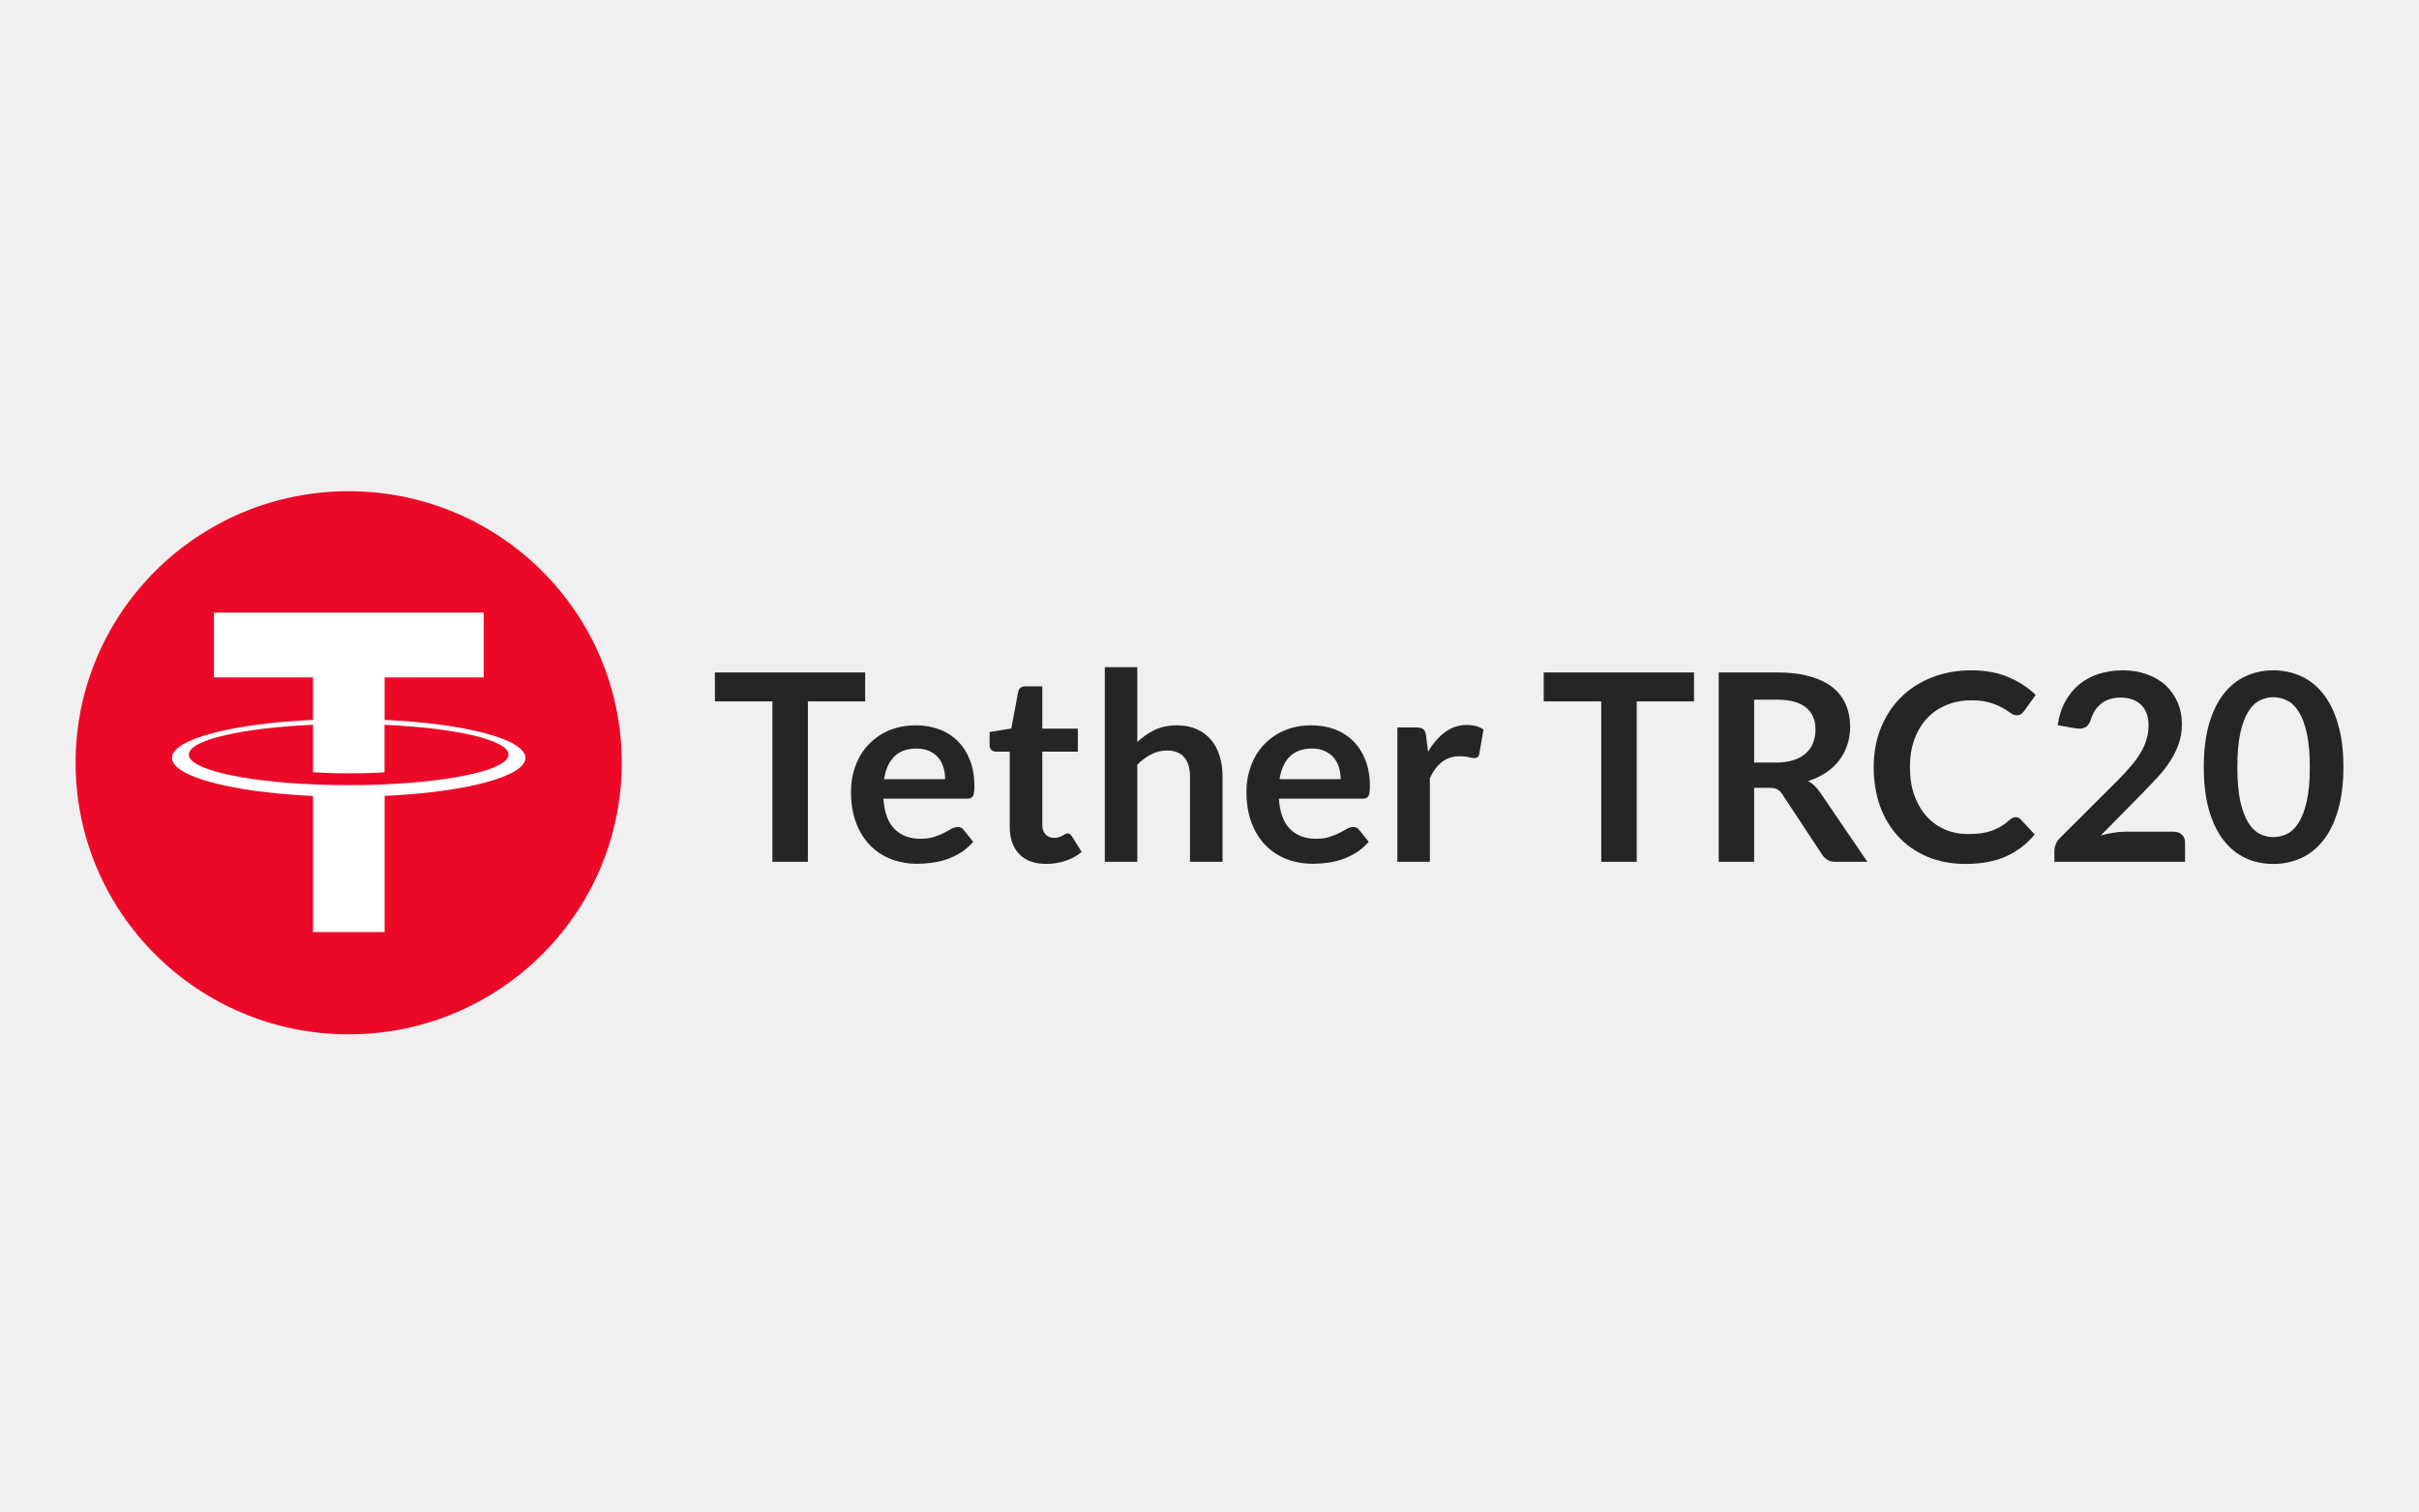
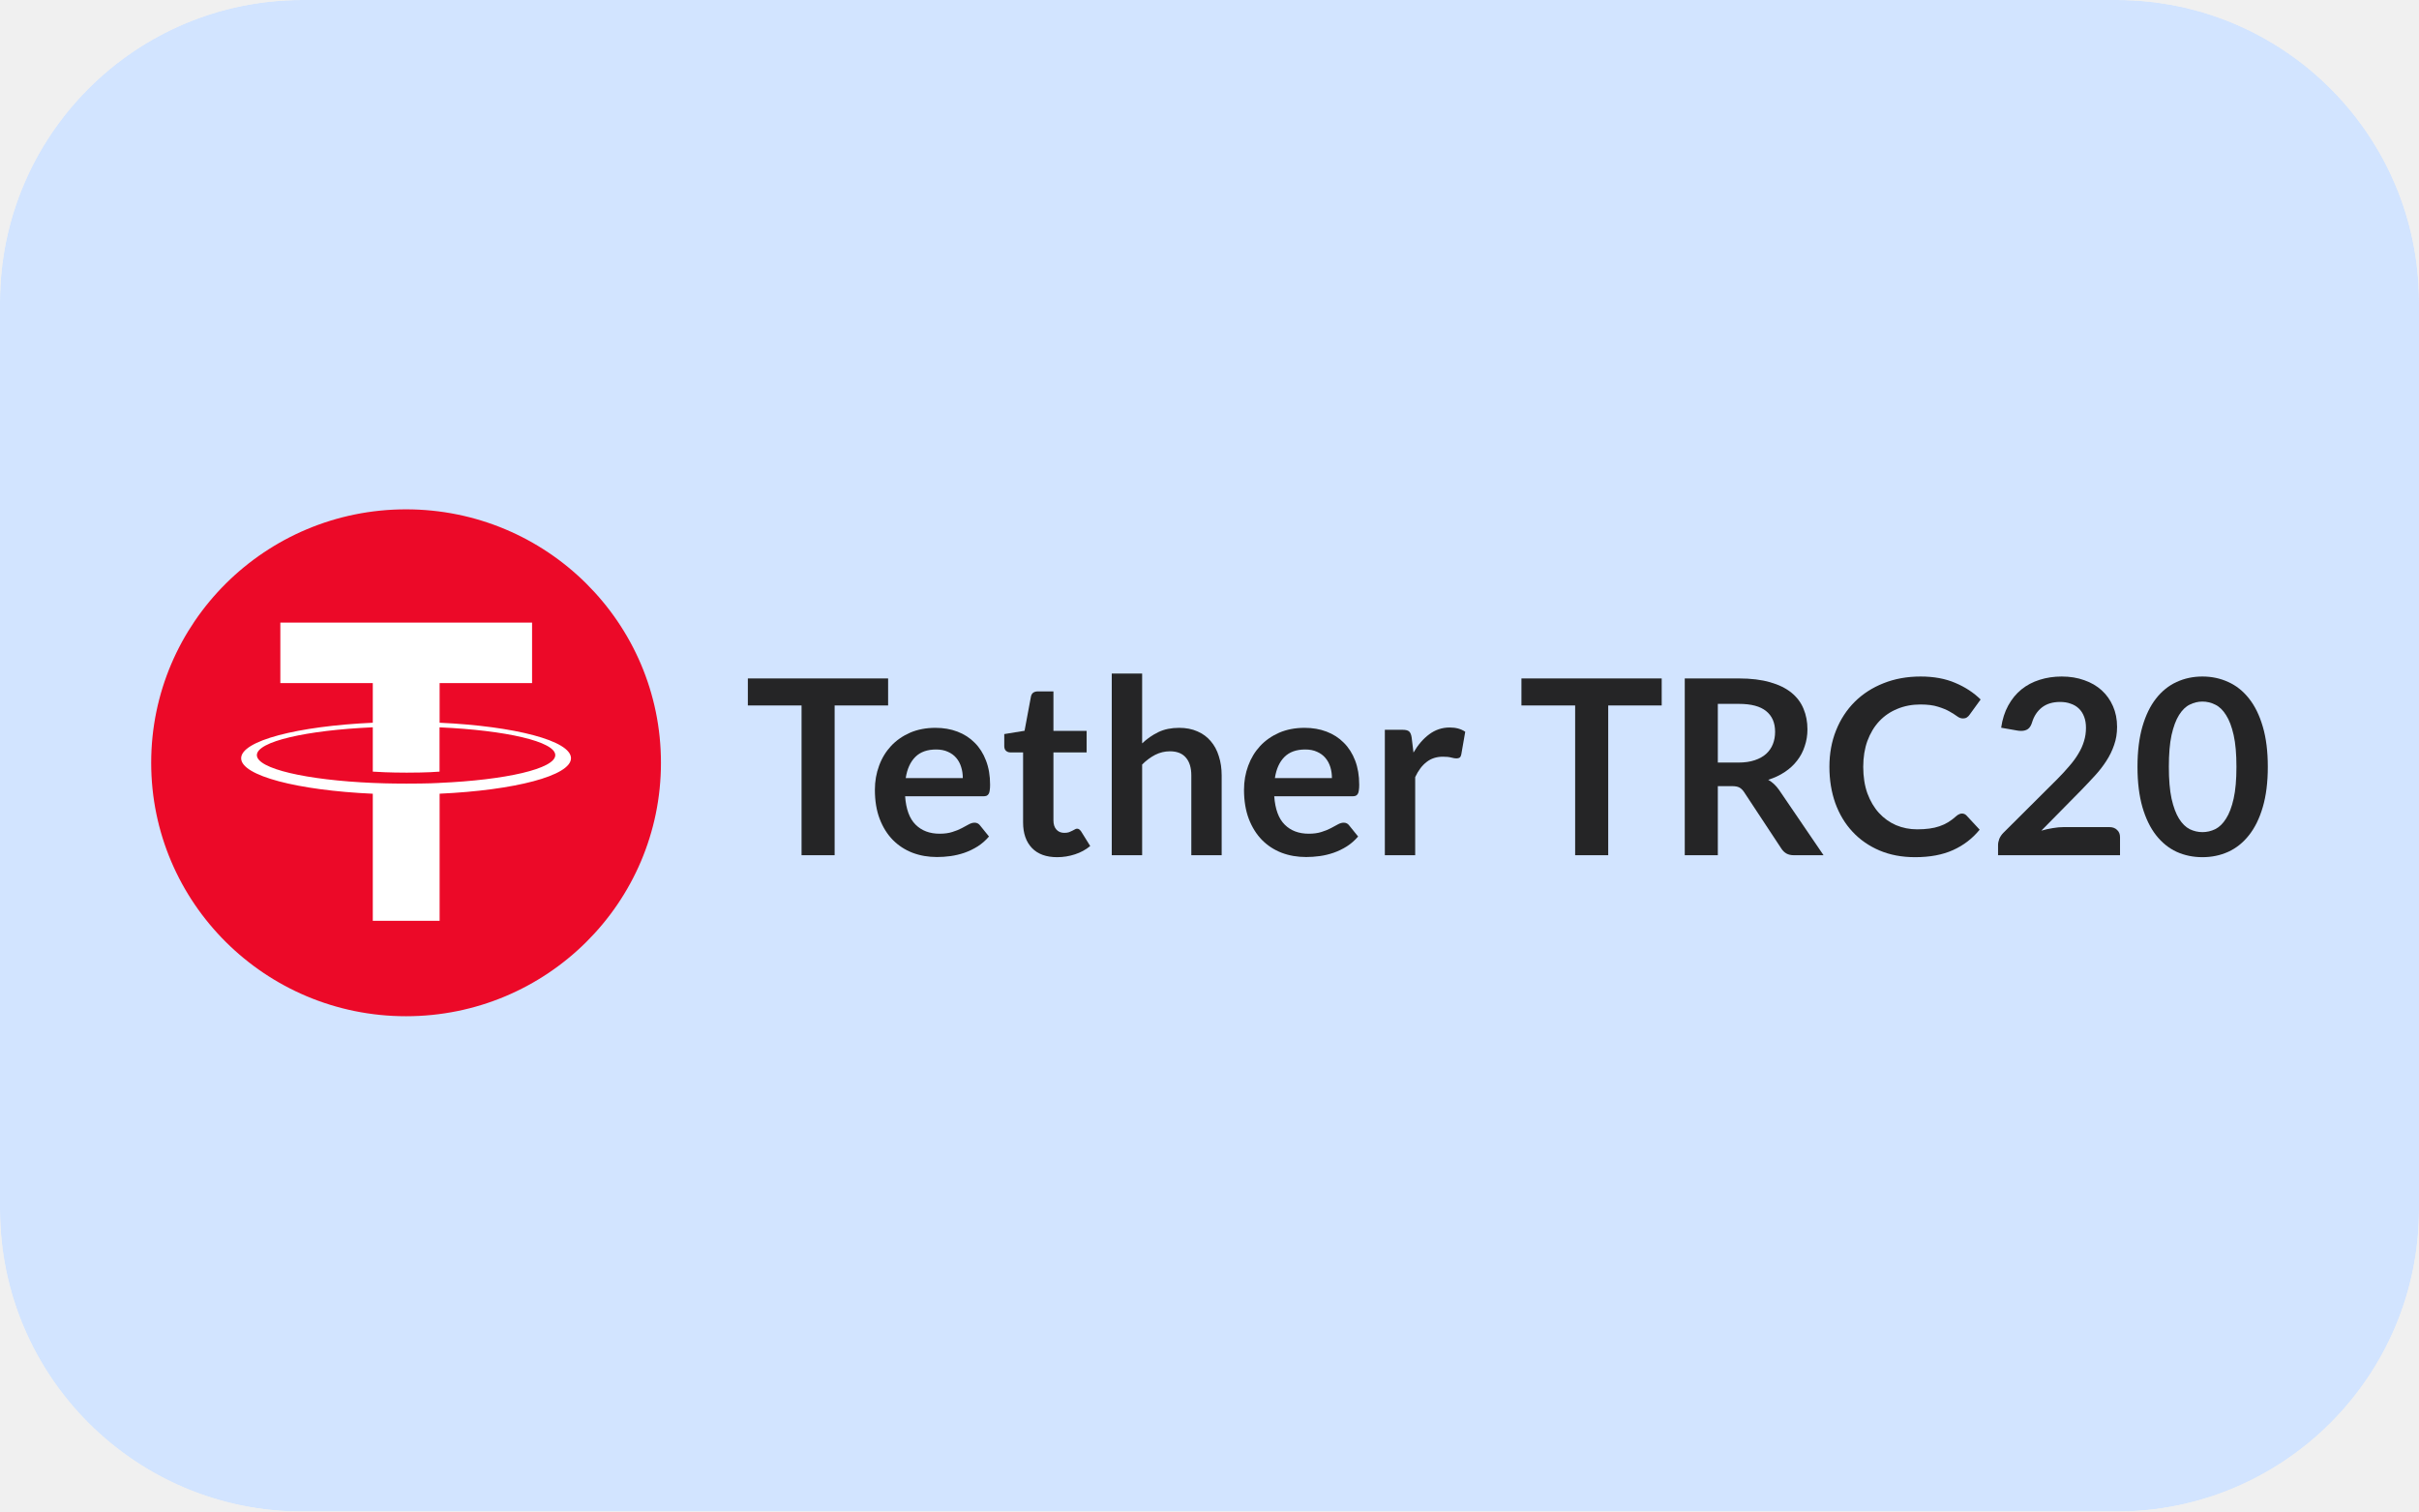
<svg xmlns="http://www.w3.org/2000/svg" width="64" height="40" viewBox="0 0 64 40" fill="none">
  <g clip-path="url(#clip0_1592_21702)">
    <mask id="mask0_1592_21702" style="mask-type:alpha" maskUnits="userSpaceOnUse" x="0" y="0" width="64" height="40">
      <path d="M0 0H64V40H0V0Z" fill="#700000" />
      <path d="M0 0H64V40H0V0Z" fill="url(#paint0_linear_1592_21702)" />
    </mask>
    <g mask="url(#mask0_1592_21702)">
-       <path d="M16.45 20.186C16.45 24.155 13.215 27.372 9.225 27.372C5.235 27.372 2 24.155 2 20.186C2 16.217 5.235 13 9.225 13C13.215 13 16.45 16.217 16.45 20.186Z" fill="#EC0928" />
-       <path fill-rule="evenodd" clip-rule="evenodd" d="M10.176 20.757C10.123 20.761 9.849 20.777 9.236 20.777C8.749 20.777 8.403 20.763 8.282 20.757C6.4 20.676 4.995 20.354 4.995 19.969C4.995 19.584 6.4 19.263 8.282 19.18V20.437C8.405 20.445 8.758 20.466 9.245 20.466C9.829 20.466 10.122 20.442 10.174 20.437V19.181C12.052 19.263 13.454 19.585 13.454 19.969C13.454 20.353 12.053 20.675 10.174 20.756L10.176 20.757ZM10.176 19.051V17.927H12.797V16.212H5.661V17.927H8.282V19.051C6.152 19.147 4.55 19.561 4.55 20.057C4.55 20.553 6.152 20.967 8.282 21.064V24.666H10.176V21.062C12.301 20.966 13.9 20.553 13.9 20.057C13.9 19.561 12.302 19.147 10.176 19.051L10.176 19.051Z" fill="white" />
-       <path d="M22.89 17.795V18.561H21.374V22.807H20.436V18.561H18.914V17.795H22.89Z" fill="#252526" />
-       <path d="M24.233 19.195C24.458 19.195 24.665 19.231 24.853 19.302C25.044 19.374 25.207 19.479 25.345 19.618C25.482 19.754 25.588 19.923 25.665 20.124C25.742 20.323 25.78 20.55 25.78 20.807C25.78 20.872 25.777 20.926 25.77 20.97C25.765 21.011 25.755 21.045 25.738 21.07C25.724 21.093 25.705 21.111 25.679 21.122C25.654 21.131 25.621 21.136 25.581 21.136H23.372C23.398 21.501 23.496 21.769 23.668 21.94C23.84 22.111 24.068 22.197 24.351 22.197C24.491 22.197 24.61 22.181 24.71 22.148C24.812 22.116 24.901 22.08 24.975 22.041C25.052 22.002 25.118 21.966 25.174 21.933C25.232 21.901 25.288 21.885 25.341 21.885C25.376 21.885 25.406 21.892 25.432 21.906C25.457 21.92 25.479 21.939 25.498 21.965L25.749 22.277C25.654 22.387 25.547 22.481 25.428 22.557C25.31 22.631 25.185 22.691 25.055 22.738C24.927 22.782 24.796 22.813 24.662 22.831C24.529 22.85 24.4 22.859 24.275 22.859C24.026 22.859 23.795 22.818 23.581 22.738C23.367 22.654 23.181 22.533 23.023 22.374C22.866 22.212 22.741 22.013 22.651 21.777C22.56 21.539 22.515 21.264 22.515 20.952C22.515 20.71 22.554 20.482 22.633 20.27C22.712 20.055 22.825 19.869 22.971 19.712C23.12 19.552 23.3 19.426 23.511 19.334C23.725 19.241 23.966 19.195 24.233 19.195ZM24.25 19.809C23.999 19.809 23.803 19.879 23.661 20.02C23.52 20.161 23.429 20.361 23.39 20.62H25.006C25.006 20.509 24.991 20.405 24.961 20.308C24.931 20.208 24.884 20.122 24.822 20.048C24.759 19.974 24.68 19.916 24.585 19.875C24.489 19.831 24.378 19.809 24.25 19.809Z" fill="#252526" />
-       <path d="M27.681 22.862C27.372 22.862 27.134 22.776 26.966 22.602C26.799 22.427 26.715 22.185 26.715 21.878V19.892H26.353C26.306 19.892 26.266 19.877 26.231 19.847C26.198 19.817 26.182 19.772 26.182 19.712V19.372L26.757 19.278L26.938 18.308C26.948 18.262 26.968 18.226 27.001 18.2C27.036 18.175 27.079 18.162 27.13 18.162H27.576V19.282H28.517V19.892H27.576V21.819C27.576 21.93 27.604 22.017 27.66 22.079C27.715 22.141 27.79 22.172 27.883 22.172C27.936 22.172 27.98 22.167 28.015 22.155C28.052 22.141 28.084 22.128 28.109 22.114C28.137 22.1 28.162 22.087 28.183 22.075C28.203 22.062 28.224 22.055 28.245 22.055C28.271 22.055 28.292 22.062 28.308 22.075C28.324 22.087 28.342 22.105 28.36 22.131L28.618 22.547C28.493 22.651 28.349 22.729 28.186 22.782C28.023 22.836 27.855 22.862 27.681 22.862Z" fill="#252526" />
-       <path d="M29.23 22.807V17.656H30.09V19.636C30.23 19.504 30.383 19.397 30.55 19.317C30.718 19.236 30.914 19.195 31.139 19.195C31.334 19.195 31.508 19.229 31.659 19.296C31.81 19.36 31.935 19.453 32.035 19.573C32.137 19.691 32.214 19.833 32.265 20C32.318 20.163 32.345 20.345 32.345 20.544V22.807H31.484V20.544C31.484 20.326 31.433 20.159 31.331 20.041C31.231 19.921 31.08 19.861 30.878 19.861C30.729 19.861 30.59 19.894 30.46 19.961C30.33 20.028 30.206 20.12 30.09 20.235V22.807H29.23Z" fill="#252526" />
-       <path d="M34.697 19.195C34.922 19.195 35.129 19.231 35.317 19.302C35.507 19.374 35.671 19.479 35.808 19.618C35.945 19.754 36.052 19.923 36.129 20.124C36.206 20.323 36.244 20.55 36.244 20.807C36.244 20.872 36.24 20.926 36.233 20.97C36.229 21.011 36.218 21.045 36.202 21.07C36.188 21.093 36.168 21.111 36.143 21.122C36.117 21.131 36.085 21.136 36.045 21.136H33.836C33.861 21.501 33.96 21.769 34.132 21.94C34.304 22.111 34.532 22.197 34.815 22.197C34.954 22.197 35.074 22.181 35.174 22.148C35.276 22.116 35.364 22.08 35.439 22.041C35.516 22.002 35.582 21.966 35.637 21.933C35.696 21.901 35.751 21.885 35.805 21.885C35.84 21.885 35.87 21.892 35.895 21.906C35.921 21.92 35.943 21.939 35.962 21.965L36.212 22.277C36.117 22.387 36.01 22.481 35.892 22.557C35.773 22.631 35.649 22.691 35.519 22.738C35.391 22.782 35.26 22.813 35.125 22.831C34.993 22.85 34.864 22.859 34.738 22.859C34.49 22.859 34.259 22.818 34.045 22.738C33.831 22.654 33.645 22.533 33.487 22.374C33.329 22.212 33.205 22.013 33.114 21.777C33.024 21.539 32.978 21.264 32.978 20.952C32.978 20.71 33.018 20.482 33.097 20.27C33.176 20.055 33.289 19.869 33.435 19.712C33.584 19.552 33.764 19.426 33.975 19.334C34.189 19.241 34.429 19.195 34.697 19.195ZM34.714 19.809C34.463 19.809 34.267 19.879 34.125 20.02C33.983 20.161 33.893 20.361 33.853 20.62H35.47C35.47 20.509 35.455 20.405 35.425 20.308C35.395 20.208 35.348 20.122 35.285 20.048C35.223 19.974 35.144 19.916 35.048 19.875C34.953 19.831 34.842 19.809 34.714 19.809Z" fill="#252526" />
-       <path d="M36.97 22.807V19.251H37.475C37.564 19.251 37.625 19.267 37.66 19.299C37.695 19.331 37.718 19.387 37.73 19.466L37.782 19.895C37.91 19.676 38.06 19.503 38.232 19.375C38.404 19.248 38.596 19.185 38.81 19.185C38.987 19.185 39.133 19.225 39.249 19.306L39.138 19.947C39.131 19.989 39.116 20.019 39.092 20.038C39.069 20.054 39.038 20.062 38.998 20.062C38.963 20.062 38.916 20.054 38.855 20.038C38.795 20.021 38.715 20.013 38.615 20.013C38.436 20.013 38.283 20.063 38.155 20.162C38.027 20.259 37.919 20.403 37.831 20.592V22.807H36.97Z" fill="#252526" />
-       <path d="M44.819 17.795V18.561H43.303V22.807H42.365V18.561H40.842V17.795H44.819Z" fill="#252526" />
-       <path d="M46.409 20.849V22.807H45.472V17.795H47.009C47.353 17.795 47.646 17.831 47.89 17.902C48.137 17.972 48.338 18.07 48.493 18.197C48.651 18.324 48.766 18.477 48.838 18.654C48.913 18.83 48.95 19.024 48.95 19.237C48.95 19.405 48.924 19.565 48.873 19.715C48.824 19.865 48.752 20.002 48.657 20.124C48.564 20.247 48.448 20.354 48.309 20.447C48.172 20.539 48.015 20.613 47.838 20.668C47.957 20.735 48.059 20.831 48.145 20.956L49.406 22.807H48.563C48.482 22.807 48.412 22.791 48.354 22.759C48.298 22.726 48.251 22.68 48.211 22.62L47.152 21.015C47.112 20.955 47.068 20.912 47.019 20.887C46.973 20.861 46.903 20.849 46.81 20.849H46.409ZM46.409 20.18H46.995C47.171 20.18 47.325 20.158 47.455 20.114C47.587 20.07 47.695 20.01 47.779 19.934C47.865 19.855 47.929 19.763 47.971 19.656C48.012 19.55 48.033 19.433 48.033 19.306C48.033 19.052 47.949 18.857 47.779 18.72C47.612 18.584 47.355 18.516 47.009 18.516H46.409V20.18Z" fill="#252526" />
-       <path d="M53.33 21.625C53.381 21.625 53.425 21.645 53.462 21.684L53.831 22.083C53.627 22.334 53.375 22.527 53.075 22.662C52.778 22.796 52.42 22.863 52.002 22.863C51.628 22.863 51.291 22.799 50.991 22.672C50.694 22.545 50.439 22.368 50.228 22.142C50.017 21.915 49.854 21.645 49.74 21.331C49.629 21.016 49.573 20.673 49.573 20.301C49.573 19.924 49.636 19.58 49.761 19.268C49.886 18.954 50.063 18.683 50.291 18.457C50.518 18.23 50.79 18.055 51.106 17.93C51.424 17.803 51.775 17.739 52.158 17.739C52.533 17.739 52.859 17.8 53.138 17.92C53.419 18.038 53.659 18.195 53.859 18.391L53.546 18.824C53.527 18.852 53.503 18.876 53.472 18.897C53.445 18.918 53.405 18.928 53.354 18.928C53.3 18.928 53.246 18.908 53.19 18.866C53.134 18.824 53.063 18.779 52.977 18.731C52.892 18.682 52.782 18.637 52.65 18.596C52.52 18.554 52.354 18.533 52.152 18.533C51.915 18.533 51.696 18.575 51.496 18.658C51.299 18.739 51.128 18.856 50.984 19.008C50.843 19.161 50.731 19.347 50.65 19.566C50.571 19.783 50.531 20.028 50.531 20.301C50.531 20.583 50.571 20.834 50.65 21.053C50.731 21.273 50.84 21.457 50.977 21.608C51.114 21.758 51.276 21.873 51.462 21.954C51.647 22.033 51.847 22.072 52.061 22.072C52.189 22.072 52.304 22.065 52.406 22.052C52.511 22.038 52.606 22.016 52.692 21.986C52.78 21.956 52.863 21.917 52.939 21.871C53.018 21.823 53.096 21.764 53.173 21.694C53.196 21.674 53.22 21.657 53.246 21.646C53.272 21.632 53.299 21.625 53.33 21.625Z" fill="#252526" />
-       <path d="M56.159 17.739C56.391 17.739 56.603 17.774 56.796 17.843C56.989 17.91 57.154 18.006 57.291 18.131C57.428 18.256 57.535 18.406 57.612 18.582C57.688 18.757 57.727 18.953 57.727 19.168C57.727 19.352 57.699 19.523 57.643 19.681C57.59 19.838 57.517 19.988 57.424 20.131C57.333 20.274 57.226 20.413 57.103 20.547C56.98 20.681 56.851 20.817 56.716 20.956L55.58 22.11C55.692 22.078 55.801 22.054 55.908 22.038C56.015 22.019 56.117 22.01 56.214 22.01H57.507C57.6 22.01 57.673 22.036 57.727 22.09C57.783 22.14 57.81 22.209 57.81 22.294V22.807H54.353V22.523C54.353 22.465 54.365 22.405 54.388 22.343C54.414 22.28 54.453 22.223 54.507 22.169L56.037 20.644C56.164 20.515 56.278 20.391 56.378 20.273C56.48 20.155 56.565 20.039 56.633 19.923C56.702 19.808 56.755 19.691 56.789 19.573C56.827 19.453 56.845 19.327 56.845 19.195C56.845 19.075 56.828 18.97 56.793 18.88C56.758 18.787 56.708 18.71 56.643 18.648C56.578 18.585 56.5 18.539 56.41 18.509C56.321 18.477 56.221 18.46 56.11 18.46C55.903 18.46 55.732 18.512 55.597 18.616C55.465 18.72 55.372 18.86 55.319 19.036C55.293 19.124 55.255 19.187 55.204 19.227C55.153 19.263 55.088 19.282 55.009 19.282C54.974 19.282 54.935 19.279 54.894 19.271L54.441 19.192C54.475 18.951 54.543 18.741 54.643 18.561C54.743 18.378 54.867 18.227 55.016 18.107C55.166 17.985 55.338 17.893 55.531 17.833C55.727 17.771 55.936 17.739 56.159 17.739Z" fill="#252526" />
-       <path d="M62 20.301C62 20.738 61.952 21.118 61.857 21.441C61.764 21.763 61.634 22.028 61.467 22.239C61.302 22.449 61.105 22.606 60.878 22.71C60.652 22.812 60.408 22.863 60.146 22.863C59.883 22.863 59.639 22.812 59.414 22.71C59.191 22.606 58.997 22.449 58.832 22.239C58.667 22.028 58.538 21.763 58.445 21.441C58.352 21.118 58.306 20.738 58.306 20.301C58.306 19.862 58.352 19.482 58.445 19.161C58.538 18.84 58.667 18.574 58.832 18.363C58.997 18.153 59.191 17.997 59.414 17.895C59.639 17.791 59.883 17.739 60.146 17.739C60.408 17.739 60.652 17.791 60.878 17.895C61.105 17.997 61.302 18.153 61.467 18.363C61.634 18.574 61.764 18.84 61.857 19.161C61.952 19.482 62 19.862 62 20.301ZM61.111 20.301C61.111 19.938 61.084 19.638 61.031 19.4C60.978 19.162 60.906 18.972 60.815 18.831C60.727 18.69 60.625 18.592 60.508 18.537C60.392 18.479 60.271 18.45 60.146 18.45C60.023 18.45 59.903 18.479 59.787 18.537C59.673 18.592 59.572 18.69 59.484 18.831C59.395 18.972 59.325 19.162 59.271 19.4C59.22 19.638 59.194 19.938 59.194 20.301C59.194 20.664 59.22 20.964 59.271 21.202C59.325 21.44 59.395 21.63 59.484 21.771C59.572 21.912 59.673 22.011 59.787 22.069C59.903 22.124 60.023 22.152 60.146 22.152C60.271 22.152 60.392 22.124 60.508 22.069C60.625 22.011 60.727 21.912 60.815 21.771C60.906 21.63 60.978 21.44 61.031 21.202C61.084 20.964 61.111 20.664 61.111 20.301Z" fill="#252526" />
+       <rect width="64" height="40" fill="#D2E4FF" />
+       <path d="M17.487 20.186C17.487 23.89 14.467 26.893 10.743 26.893C7.019 26.893 4 23.89 4 20.186C4 16.482 7.019 13.479 10.743 13.479C14.467 13.479 17.487 16.482 17.487 20.186Z" fill="#EC0928" />
+       <path fill-rule="evenodd" clip-rule="evenodd" d="M11.631 20.719C11.581 20.722 11.325 20.737 10.754 20.737C10.299 20.737 9.977 20.724 9.863 20.719C8.107 20.643 6.796 20.343 6.796 19.983C6.796 19.624 8.107 19.324 9.863 19.247V20.42C9.978 20.428 10.307 20.447 10.762 20.447C11.307 20.447 11.58 20.424 11.629 20.42V19.248C13.382 19.325 14.691 19.625 14.691 19.983C14.691 20.342 13.383 20.642 11.629 20.718L11.631 20.719ZM11.631 19.127V18.077H14.077V16.477H7.417V18.077H9.863V19.126C7.875 19.216 6.38 19.602 6.38 20.066C6.38 20.529 7.875 20.915 9.863 21.005V24.368H11.631V21.004C13.614 20.914 15.107 20.528 15.107 20.065C15.107 19.602 13.615 19.216 11.631 19.126L11.631 19.127Z" fill="white" />
+       <path d="M23.497 17.954V18.669H22.082V22.632H21.207V18.669H19.786V17.954H23.497Z" fill="#252526" />
+       <path d="M24.751 19.261C24.961 19.261 25.154 19.294 25.33 19.361C25.507 19.428 25.66 19.526 25.788 19.656C25.916 19.783 26.016 19.94 26.087 20.128C26.159 20.314 26.195 20.526 26.195 20.765C26.195 20.826 26.192 20.876 26.185 20.917C26.181 20.956 26.171 20.988 26.156 21.011C26.143 21.033 26.124 21.049 26.101 21.06C26.077 21.068 26.046 21.073 26.009 21.073H23.947C23.971 21.413 24.063 21.664 24.224 21.823C24.384 21.983 24.597 22.063 24.861 22.063C24.991 22.063 25.103 22.047 25.196 22.017C25.292 21.987 25.374 21.954 25.444 21.917C25.515 21.88 25.577 21.847 25.629 21.817C25.683 21.787 25.735 21.771 25.785 21.771C25.817 21.771 25.846 21.778 25.869 21.791C25.893 21.804 25.914 21.822 25.931 21.846L26.166 22.137C26.077 22.241 25.977 22.328 25.866 22.399C25.756 22.468 25.64 22.524 25.518 22.567C25.399 22.608 25.276 22.637 25.151 22.655C25.027 22.672 24.907 22.68 24.79 22.68C24.558 22.68 24.342 22.643 24.142 22.567C23.943 22.49 23.769 22.376 23.622 22.228C23.474 22.077 23.358 21.891 23.274 21.671C23.189 21.449 23.147 21.192 23.147 20.901C23.147 20.675 23.184 20.462 23.258 20.264C23.331 20.063 23.437 19.89 23.573 19.743C23.712 19.594 23.88 19.477 24.077 19.39C24.277 19.304 24.501 19.261 24.751 19.261ZM24.767 19.834C24.533 19.834 24.349 19.899 24.217 20.031C24.085 20.163 24 20.349 23.963 20.591H25.473C25.473 20.487 25.459 20.39 25.43 20.299C25.402 20.207 25.359 20.126 25.3 20.057C25.242 19.988 25.168 19.934 25.079 19.895C24.99 19.854 24.886 19.834 24.767 19.834Z" fill="#252526" />
+       <path d="M27.969 22.684C27.68 22.684 27.458 22.603 27.302 22.441C27.146 22.277 27.068 22.052 27.068 21.765V19.911H26.729C26.686 19.911 26.648 19.897 26.616 19.869C26.585 19.841 26.57 19.799 26.57 19.743V19.426L27.107 19.339L27.276 18.433C27.285 18.39 27.304 18.356 27.334 18.332C27.367 18.309 27.407 18.297 27.455 18.297H27.871V19.342H28.749V19.911H27.871V21.71C27.871 21.814 27.897 21.894 27.949 21.953C28.001 22.011 28.07 22.04 28.157 22.04C28.207 22.04 28.248 22.035 28.281 22.024C28.316 22.011 28.345 21.998 28.369 21.985C28.395 21.972 28.418 21.96 28.437 21.949C28.457 21.936 28.476 21.93 28.496 21.93C28.519 21.93 28.539 21.936 28.554 21.949C28.569 21.96 28.586 21.977 28.603 22.001L28.844 22.389C28.727 22.486 28.592 22.56 28.44 22.609C28.288 22.659 28.131 22.684 27.969 22.684Z" fill="#252526" />
+       <path d="M29.414 22.632V17.825H30.218V19.672C30.348 19.549 30.491 19.45 30.647 19.374C30.803 19.299 30.986 19.261 31.197 19.261C31.379 19.261 31.54 19.292 31.681 19.355C31.822 19.415 31.939 19.502 32.033 19.614C32.128 19.724 32.2 19.856 32.247 20.012C32.297 20.165 32.322 20.334 32.322 20.52V22.632H31.519V20.52C31.519 20.317 31.471 20.16 31.376 20.05C31.282 19.938 31.141 19.882 30.953 19.882C30.814 19.882 30.684 19.914 30.562 19.976C30.441 20.039 30.326 20.124 30.218 20.232V22.632H29.414Z" fill="#252526" />
+       <path d="M34.517 19.261C34.727 19.261 34.92 19.294 35.096 19.361C35.273 19.428 35.426 19.526 35.554 19.656C35.682 19.783 35.782 19.94 35.854 20.128C35.925 20.314 35.961 20.526 35.961 20.765C35.961 20.826 35.958 20.876 35.951 20.917C35.947 20.956 35.937 20.988 35.922 21.011C35.909 21.033 35.891 21.049 35.867 21.06C35.843 21.068 35.812 21.073 35.776 21.073H33.713C33.737 21.413 33.829 21.664 33.99 21.823C34.15 21.983 34.363 22.063 34.627 22.063C34.757 22.063 34.869 22.047 34.962 22.017C35.058 21.987 35.14 21.954 35.21 21.917C35.281 21.88 35.343 21.847 35.395 21.817C35.449 21.787 35.501 21.771 35.551 21.771C35.584 21.771 35.612 21.778 35.636 21.791C35.66 21.804 35.68 21.822 35.697 21.846L35.932 22.137C35.843 22.241 35.743 22.328 35.632 22.399C35.522 22.468 35.406 22.524 35.284 22.567C35.165 22.608 35.043 22.637 34.917 22.655C34.793 22.672 34.673 22.68 34.556 22.68C34.324 22.68 34.108 22.643 33.908 22.567C33.709 22.49 33.535 22.376 33.388 22.228C33.241 22.077 33.125 21.891 33.04 21.671C32.956 21.449 32.913 21.192 32.913 20.901C32.913 20.675 32.95 20.462 33.024 20.264C33.098 20.063 33.203 19.89 33.339 19.743C33.478 19.594 33.646 19.477 33.843 19.39C34.043 19.304 34.267 19.261 34.517 19.261ZM34.533 19.834C34.299 19.834 34.116 19.899 33.983 20.031C33.851 20.163 33.767 20.349 33.73 20.591H35.239C35.239 20.487 35.225 20.39 35.197 20.299C35.168 20.207 35.125 20.126 35.066 20.057C35.008 19.988 34.934 19.934 34.845 19.895C34.756 19.854 34.652 19.834 34.533 19.834Z" fill="#252526" />
+       <path d="M36.639 22.632V19.313H37.11C37.193 19.313 37.25 19.328 37.283 19.358C37.315 19.389 37.337 19.44 37.348 19.514L37.397 19.915C37.516 19.71 37.656 19.548 37.816 19.43C37.977 19.311 38.157 19.252 38.356 19.252C38.521 19.252 38.657 19.29 38.766 19.365L38.662 19.963C38.655 20.002 38.641 20.03 38.62 20.048C38.598 20.063 38.569 20.07 38.532 20.07C38.499 20.07 38.455 20.063 38.398 20.048C38.342 20.032 38.267 20.025 38.174 20.025C38.007 20.025 37.864 20.071 37.745 20.164C37.625 20.255 37.525 20.388 37.442 20.565V22.632H36.639Z" fill="#252526" />
+       <path d="M43.964 17.954V18.669H42.549V22.632H41.674V18.669H40.253V17.954H43.964Z" fill="#252526" />
+       <path d="M45.449 20.804V22.632H44.574V17.954H46.008C46.329 17.954 46.603 17.988 46.831 18.054C47.061 18.119 47.248 18.211 47.394 18.329C47.541 18.448 47.648 18.59 47.716 18.756C47.785 18.92 47.82 19.102 47.82 19.3C47.82 19.457 47.796 19.606 47.748 19.746C47.703 19.887 47.636 20.014 47.547 20.128C47.46 20.242 47.352 20.343 47.221 20.429C47.093 20.515 46.947 20.584 46.782 20.636C46.893 20.699 46.988 20.788 47.069 20.904L48.246 22.632H47.459C47.383 22.632 47.318 22.617 47.264 22.587C47.212 22.557 47.167 22.514 47.13 22.457L46.142 20.959C46.105 20.903 46.063 20.864 46.018 20.84C45.974 20.816 45.91 20.804 45.823 20.804H45.449ZM45.449 20.18H45.995C46.16 20.18 46.303 20.159 46.425 20.118C46.548 20.077 46.649 20.021 46.727 19.95C46.807 19.877 46.867 19.791 46.906 19.691C46.945 19.592 46.964 19.483 46.964 19.365C46.964 19.127 46.885 18.945 46.727 18.818C46.571 18.691 46.331 18.627 46.008 18.627H45.449V20.18Z" fill="#252526" />
+       <path d="M51.908 21.529C51.955 21.529 51.997 21.547 52.031 21.584L52.376 21.956C52.185 22.191 51.95 22.371 51.67 22.497C51.393 22.622 51.059 22.684 50.668 22.684C50.319 22.684 50.005 22.625 49.725 22.506C49.447 22.387 49.21 22.223 49.013 22.011C48.815 21.8 48.664 21.547 48.557 21.254C48.453 20.961 48.401 20.64 48.401 20.293C48.401 19.942 48.46 19.62 48.577 19.329C48.694 19.036 48.859 18.784 49.071 18.572C49.284 18.361 49.538 18.197 49.832 18.081C50.13 17.962 50.457 17.903 50.815 17.903C51.164 17.903 51.468 17.959 51.729 18.071C51.991 18.181 52.216 18.328 52.402 18.511L52.109 18.915C52.092 18.941 52.069 18.964 52.041 18.983C52.015 19.003 51.978 19.012 51.93 19.012C51.88 19.012 51.83 18.993 51.778 18.954C51.725 18.915 51.659 18.873 51.579 18.828C51.499 18.782 51.397 18.74 51.273 18.702C51.152 18.663 50.997 18.643 50.808 18.643C50.587 18.643 50.383 18.682 50.197 18.76C50.012 18.835 49.853 18.944 49.719 19.087C49.586 19.229 49.482 19.403 49.406 19.608C49.333 19.81 49.296 20.039 49.296 20.293C49.296 20.556 49.333 20.79 49.406 20.995C49.482 21.2 49.584 21.373 49.712 21.513C49.84 21.653 49.991 21.761 50.164 21.837C50.338 21.91 50.524 21.947 50.724 21.947C50.843 21.947 50.95 21.94 51.046 21.927C51.143 21.914 51.232 21.894 51.312 21.866C51.395 21.838 51.472 21.802 51.543 21.759C51.617 21.713 51.69 21.659 51.761 21.594C51.783 21.574 51.806 21.559 51.83 21.549C51.853 21.536 51.879 21.529 51.908 21.529Z" fill="#252526" />
+       <path d="M54.548 17.903C54.765 17.903 54.963 17.935 55.143 18C55.323 18.062 55.477 18.152 55.605 18.268C55.733 18.385 55.833 18.525 55.904 18.689C55.976 18.853 56.012 19.035 56.012 19.235C56.012 19.408 55.986 19.568 55.934 19.714C55.884 19.861 55.816 20.001 55.729 20.135C55.644 20.268 55.544 20.398 55.429 20.523C55.315 20.648 55.194 20.775 55.069 20.905L54.008 21.982C54.112 21.952 54.214 21.929 54.314 21.914C54.414 21.897 54.509 21.888 54.6 21.888H55.807C55.894 21.888 55.962 21.913 56.012 21.963C56.064 22.01 56.09 22.074 56.09 22.154V22.632H52.863V22.367C52.863 22.313 52.874 22.257 52.896 22.199C52.92 22.141 52.956 22.087 53.006 22.037L54.434 20.614C54.553 20.493 54.66 20.378 54.753 20.267C54.848 20.157 54.928 20.049 54.99 19.941C55.056 19.833 55.104 19.724 55.137 19.614C55.172 19.502 55.189 19.384 55.189 19.261C55.189 19.149 55.173 19.051 55.14 18.967C55.108 18.881 55.061 18.808 55 18.75C54.94 18.692 54.867 18.649 54.782 18.621C54.7 18.59 54.607 18.576 54.502 18.576C54.31 18.576 54.15 18.624 54.024 18.721C53.901 18.818 53.814 18.949 53.764 19.113C53.74 19.194 53.705 19.254 53.657 19.29C53.609 19.325 53.548 19.342 53.475 19.342C53.442 19.342 53.406 19.339 53.367 19.332L52.945 19.258C52.977 19.034 53.04 18.837 53.133 18.669C53.226 18.499 53.342 18.358 53.481 18.245C53.622 18.131 53.783 18.046 53.963 17.99C54.145 17.932 54.34 17.903 54.548 17.903Z" fill="#252526" />
+       <path d="M60 20.293C60 20.701 59.956 21.056 59.867 21.358C59.78 21.657 59.658 21.905 59.502 22.102C59.348 22.298 59.165 22.445 58.953 22.542C58.742 22.637 58.515 22.684 58.27 22.684C58.025 22.684 57.797 22.637 57.587 22.542C57.378 22.445 57.197 22.298 57.043 22.102C56.889 21.905 56.769 21.657 56.682 21.358C56.596 21.056 56.552 20.701 56.552 20.293C56.552 19.884 56.596 19.529 56.682 19.229C56.769 18.929 56.889 18.681 57.043 18.485C57.197 18.289 57.378 18.143 57.587 18.048C57.797 17.951 58.025 17.903 58.27 17.903C58.515 17.903 58.742 17.951 58.953 18.048C59.165 18.143 59.348 18.289 59.502 18.485C59.658 18.681 59.78 18.929 59.867 19.229C59.956 19.529 60 19.884 60 20.293ZM59.17 20.293C59.17 19.955 59.146 19.674 59.096 19.452C59.046 19.23 58.979 19.053 58.894 18.922C58.812 18.79 58.716 18.698 58.608 18.647C58.499 18.593 58.387 18.566 58.27 18.566C58.155 18.566 58.043 18.593 57.934 18.647C57.828 18.698 57.734 18.79 57.651 18.922C57.569 19.053 57.503 19.23 57.453 19.452C57.405 19.674 57.382 19.955 57.382 20.293C57.382 20.632 57.405 20.912 57.453 21.134C57.503 21.357 57.569 21.534 57.651 21.665C57.734 21.797 57.828 21.889 57.934 21.943C58.043 21.995 58.155 22.021 58.27 22.021C58.387 22.021 58.499 21.995 58.608 21.943C58.716 21.889 58.812 21.797 58.894 21.665C58.979 21.534 59.046 21.357 59.096 21.134C59.146 20.912 59.17 20.632 59.17 20.293Z" fill="#252526" />
    </g>
  </g>
  <defs>
    <linearGradient id="paint0_linear_1592_21702" x1="32" y1="0" x2="32" y2="40" gradientUnits="userSpaceOnUse">
      <stop offset="0.265" stop-color="#B20426" />
      <stop offset="1" stop-color="#9A0825" />
    </linearGradient>
    <clipPath id="clip0_1592_21702">
      <rect width="64" height="40" rx="8" fill="white" />
    </clipPath>
  </defs>
</svg>
